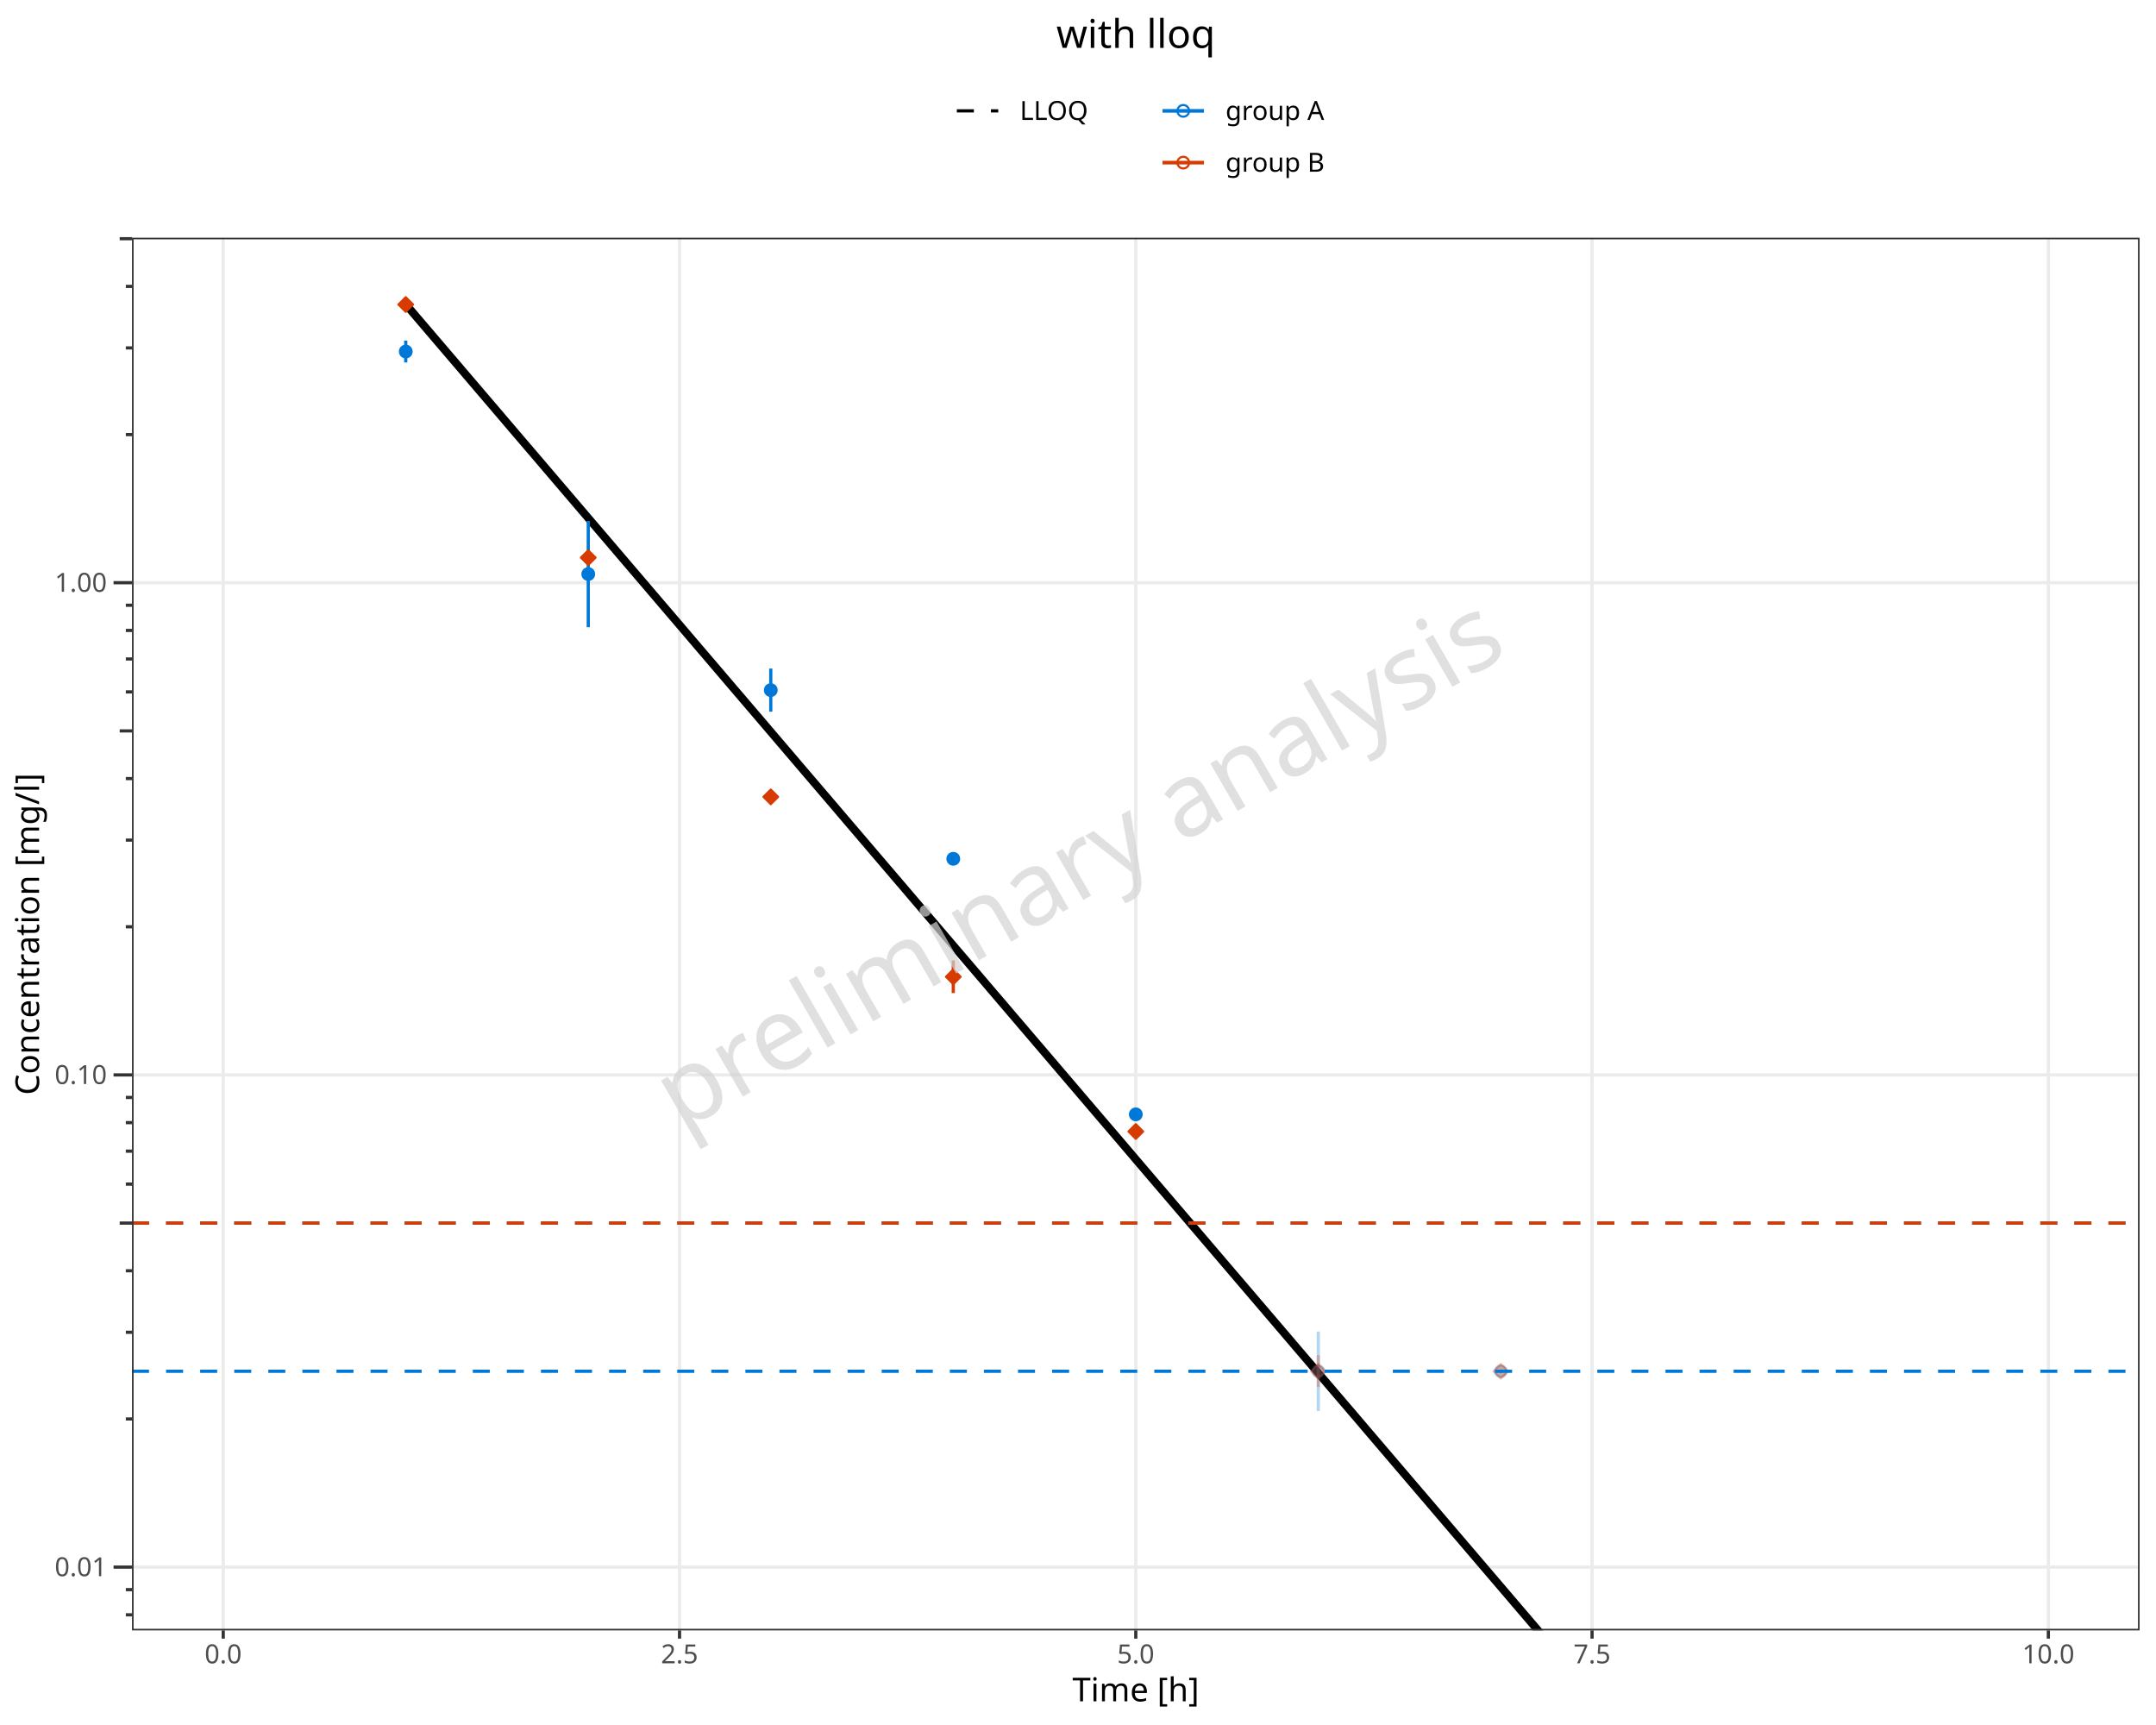
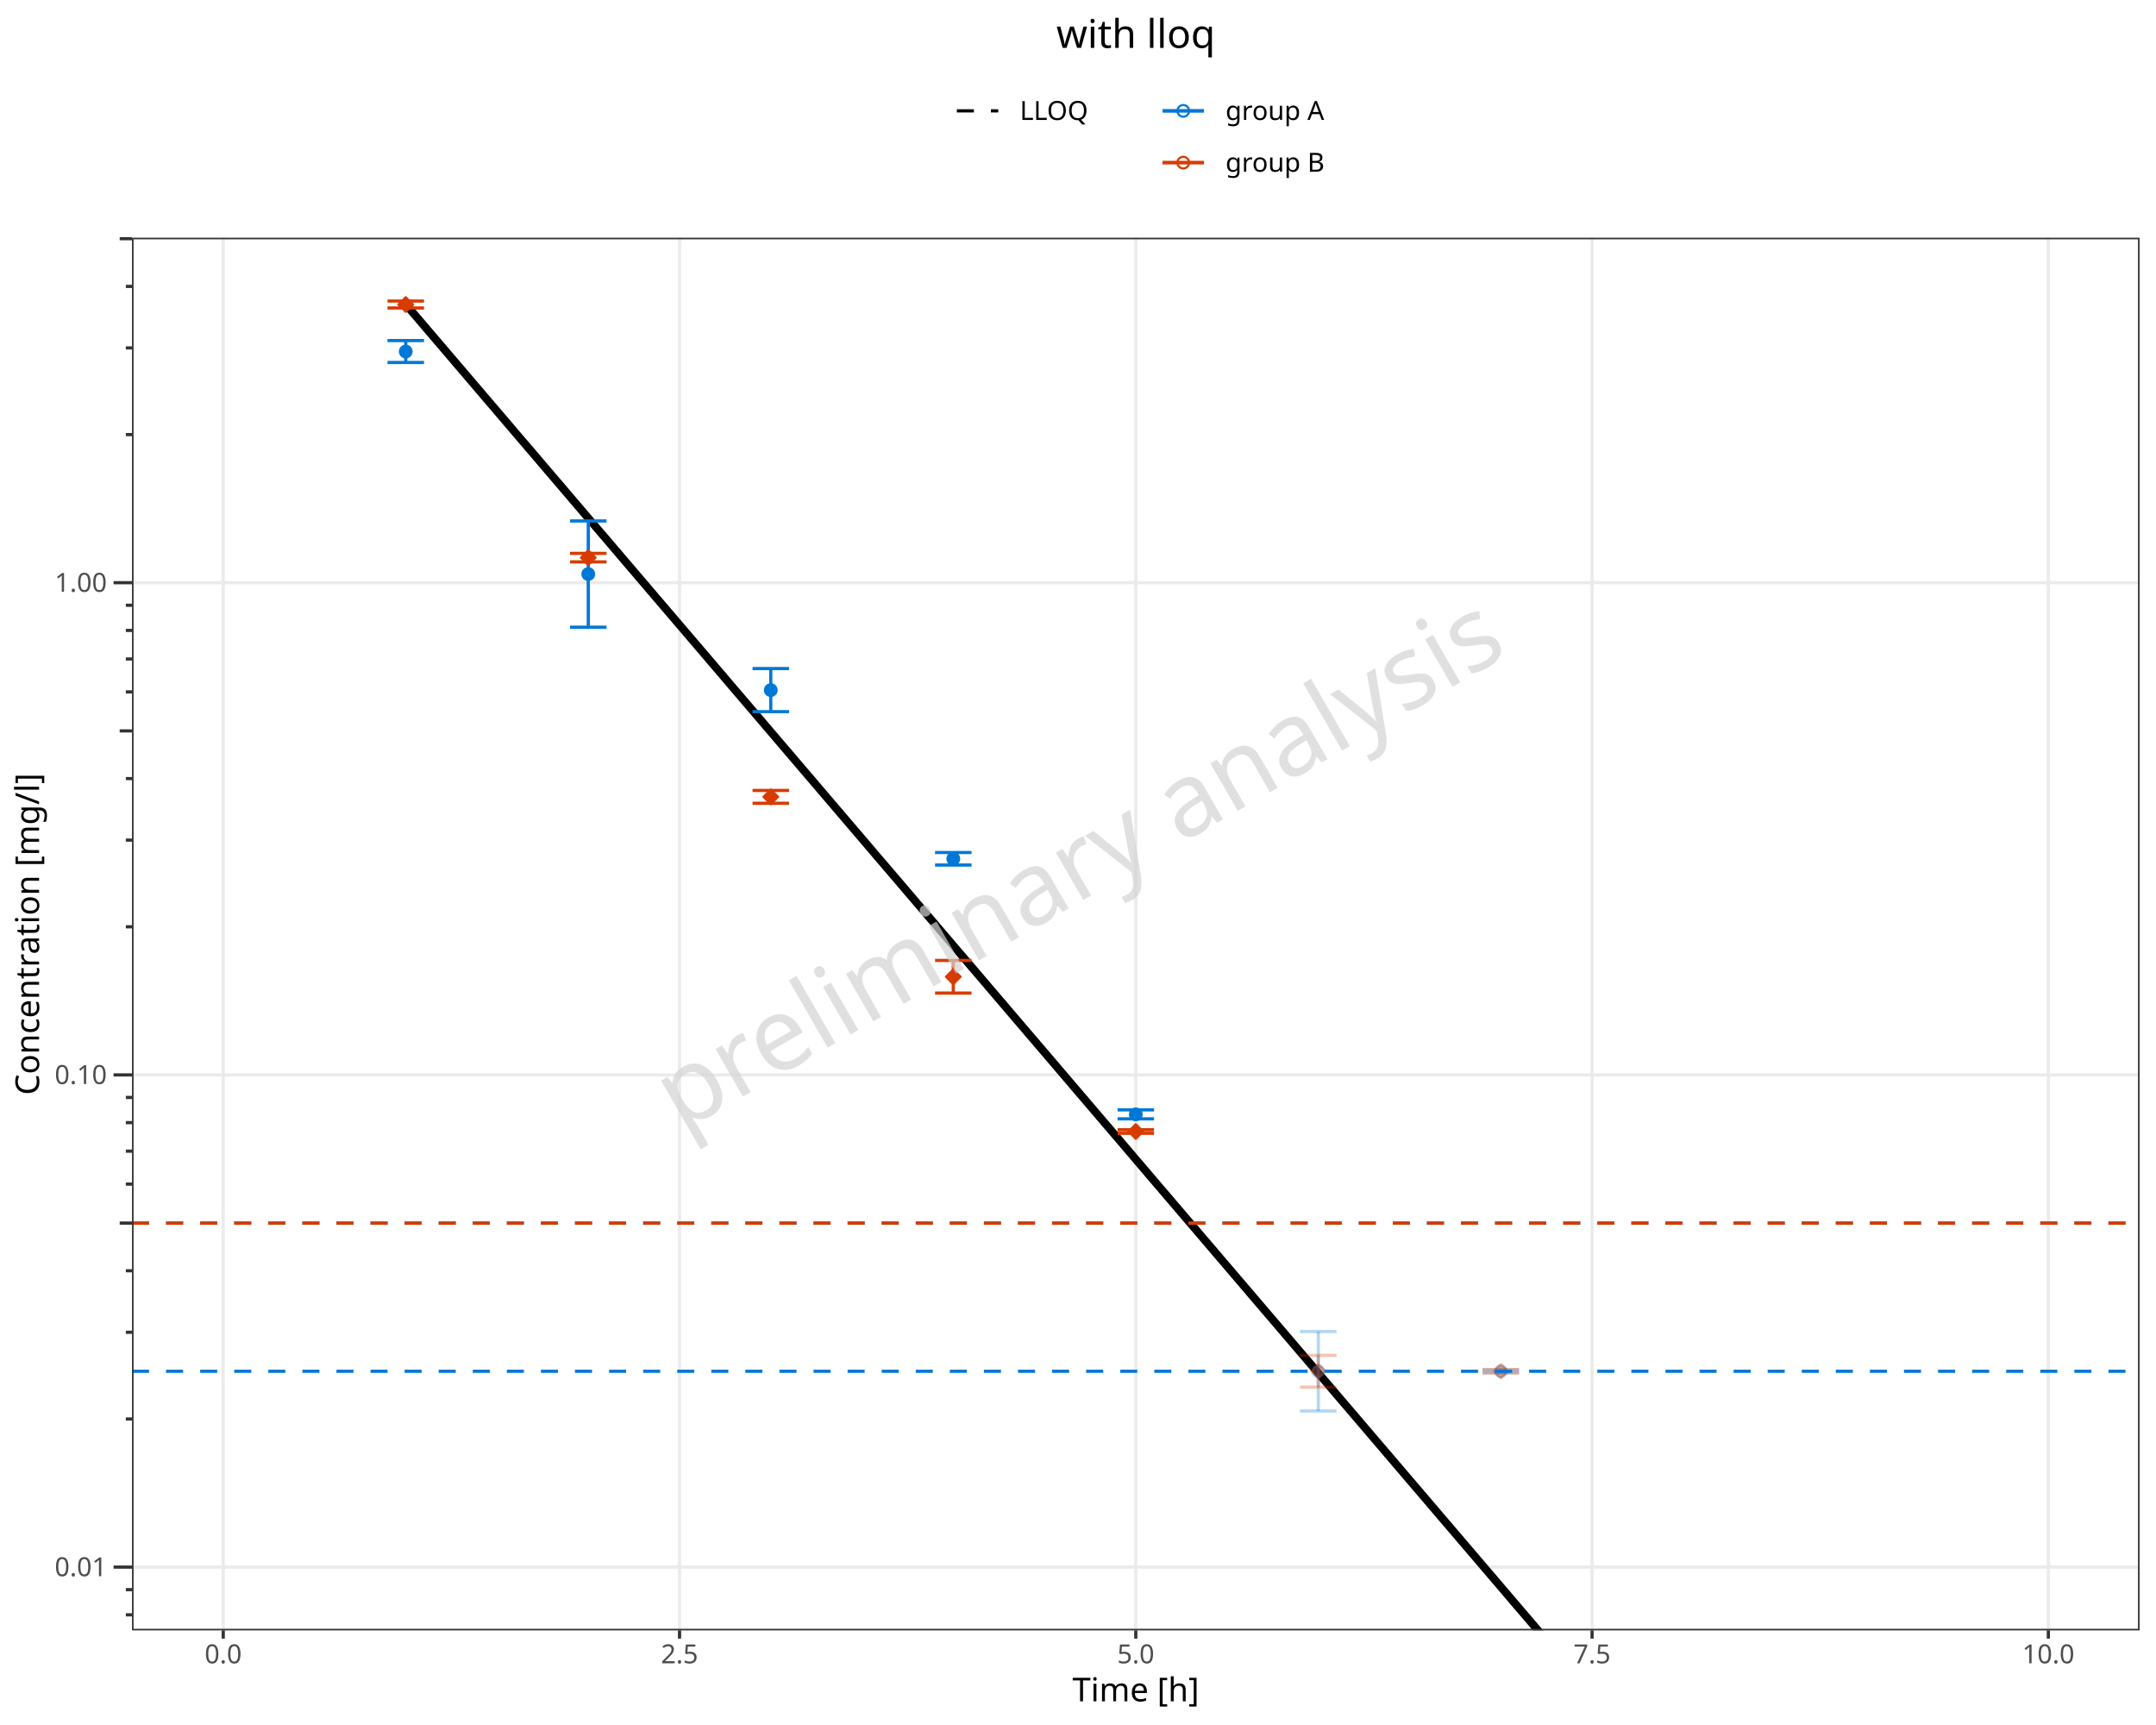
<svg xmlns="http://www.w3.org/2000/svg" class="svglite" data-engine-version="2.0" width="720.00pt" height="576.00pt" viewBox="0 0 720.00 576.00">
  <defs>
    <style type="text/css">
    .svglite line, .svglite polyline, .svglite polygon, .svglite path, .svglite rect, .svglite circle {
      fill: none;
      stroke: #000000;
      stroke-linecap: round;
      stroke-linejoin: round;
      stroke-miterlimit: 10.00;
    }
  </style>
  </defs>
  <rect width="100%" height="100%" style="stroke: none; fill: #FFFFFF;" />
  <defs>
    <clipPath id="cpMC4wMHw3MjAuMDB8MC4wMHw1NzYuMDA=">
      <rect x="0.00" y="0.00" width="720.00" height="576.00" />
    </clipPath>
  </defs>
  <g clip-path="url(#cpMC4wMHw3MjAuMDB8MC4wMHw1NzYuMDA=)">
    <rect x="0" y="0.00" width="720.00" height="576.00" style="stroke-width: 1.07; stroke: #FFFFFF; fill: #FFFFFF;" />
  </g>
  <defs>
    <clipPath id="cpNDQuMDh8NzE0LjUyfDc5LjM4fDU0NC40Mg==">
      <rect x="44.08" y="79.38" width="670.44" height="465.04" />
    </clipPath>
  </defs>
  <g clip-path="url(#cpNDQuMDh8NzE0LjUyfDc5LjM4fDU0NC40Mg==)">
    <rect x="44.08" y="79.38" width="670.44" height="465.04" style="stroke-width: 1.07; stroke: none; fill: #FFFFFF;" />
    <polyline points="44.08,523.28 714.52,523.28 " style="stroke-width: 1.07; stroke: #EBEBEB; stroke-linecap: butt;" />
    <polyline points="44.08,358.93 714.52,358.93 " style="stroke-width: 1.07; stroke: #EBEBEB; stroke-linecap: butt;" />
    <polyline points="44.08,194.58 714.52,194.58 " style="stroke-width: 1.07; stroke: #EBEBEB; stroke-linecap: butt;" />
    <polyline points="74.55,544.42 74.55,79.38 " style="stroke-width: 1.07; stroke: #EBEBEB; stroke-linecap: butt;" />
    <polyline points="226.93,544.42 226.93,79.38 " style="stroke-width: 1.07; stroke: #EBEBEB; stroke-linecap: butt;" />
    <polyline points="379.30,544.42 379.30,79.38 " style="stroke-width: 1.07; stroke: #EBEBEB; stroke-linecap: butt;" />
    <polyline points="531.67,544.42 531.67,79.38 " style="stroke-width: 1.07; stroke: #EBEBEB; stroke-linecap: butt;" />
    <polyline points="684.05,544.42 684.05,79.38 " style="stroke-width: 1.07; stroke: #EBEBEB; stroke-linecap: butt;" />
    <polyline points="135.50,101.61 141.60,108.75 147.69,115.88 153.79,123.02 159.88,130.16 165.98,137.30 172.07,144.44 178.17,151.57 184.26,158.71 190.36,165.85 196.45,172.99 202.55,180.12 208.64,187.26 214.74,194.40 220.83,201.54 226.93,208.67 233.02,215.81 239.12,222.95 245.21,230.09 251.31,237.22 257.40,244.36 263.50,251.50 269.59,258.64 275.69,265.77 281.78,272.91 287.88,280.05 293.97,287.19 300.07,294.32 306.16,301.46 312.26,308.60 318.35,315.74 324.45,322.87 330.54,330.01 336.64,337.15 342.73,344.29 348.83,351.42 354.92,358.56 361.02,365.70 367.11,372.84 373.21,379.97 379.30,387.11 385.39,394.25 391.49,401.39 397.58,408.52 403.68,415.66 409.77,422.80 415.87,429.94 421.96,437.07 428.06,444.21 434.15,451.35 440.25,458.49 446.34,465.63 452.44,472.76 458.53,479.90 464.63,487.04 470.72,494.18 476.82,501.31 482.91,508.45 489.01,515.59 495.10,522.73 501.20,529.86 507.29,537.00 513.39,544.14 519.48,551.28 525.58,558.41 531.67,565.55 537.77,572.69 543.86,579.83 549.96,586.96 556.05,594.10 562.15,601.24 568.24,608.38 574.34,615.51 580.43,622.65 586.53,629.79 592.62,636.93 598.72,644.06 604.81,651.20 610.91,658.34 617.00,665.48 623.10,672.61 629.19,679.75 635.29,686.89 641.38,694.03 647.48,701.16 653.57,708.30 659.67,715.44 665.76,722.58 671.86,729.71 677.95,736.85 684.05,743.99 " style="stroke-width: 2.67; stroke-linecap: butt;" />
-     <polyline points="135.50,113.72 135.50,113.72 " style="stroke-width: 1.07; stroke: #0078D7; stroke-linecap: butt;" />
+     <polyline points="129.41,113.72 141.60,113.72 " style="stroke-width: 1.07; stroke: #0078D7; stroke-linecap: butt;" />
    <polyline points="135.50,113.72 135.50,121.03 " style="stroke-width: 1.07; stroke: #0078D7; stroke-linecap: butt;" />
-     <polyline points="135.50,121.03 135.50,121.03 " style="stroke-width: 1.07; stroke: #0078D7; stroke-linecap: butt;" />
-     <polyline points="196.45,173.95 196.45,173.95 " style="stroke-width: 1.07; stroke: #0078D7; stroke-linecap: butt;" />
+     <polyline points="129.41,121.03 141.60,121.03 " style="stroke-width: 1.07; stroke: #0078D7; stroke-linecap: butt;" />
+     <polyline points="190.36,173.95 202.55,173.95 " style="stroke-width: 1.07; stroke: #0078D7; stroke-linecap: butt;" />
    <polyline points="196.45,173.95 196.45,209.43 " style="stroke-width: 1.07; stroke: #0078D7; stroke-linecap: butt;" />
-     <polyline points="196.45,209.43 196.45,209.43 " style="stroke-width: 1.07; stroke: #0078D7; stroke-linecap: butt;" />
-     <polyline points="257.40,223.24 257.40,223.24 " style="stroke-width: 1.07; stroke: #0078D7; stroke-linecap: butt;" />
+     <polyline points="190.36,209.43 202.55,209.43 " style="stroke-width: 1.07; stroke: #0078D7; stroke-linecap: butt;" />
+     <polyline points="251.31,223.24 263.50,223.24 " style="stroke-width: 1.07; stroke: #0078D7; stroke-linecap: butt;" />
    <polyline points="257.40,223.24 257.40,237.63 " style="stroke-width: 1.07; stroke: #0078D7; stroke-linecap: butt;" />
-     <polyline points="257.40,237.63 257.40,237.63 " style="stroke-width: 1.07; stroke: #0078D7; stroke-linecap: butt;" />
-     <polyline points="318.35,284.67 318.35,284.67 " style="stroke-width: 1.07; stroke: #0078D7; stroke-linecap: butt;" />
+     <polyline points="251.31,237.63 263.50,237.63 " style="stroke-width: 1.07; stroke: #0078D7; stroke-linecap: butt;" />
+     <polyline points="312.26,284.67 324.45,284.67 " style="stroke-width: 1.07; stroke: #0078D7; stroke-linecap: butt;" />
    <polyline points="318.35,284.67 318.35,288.85 " style="stroke-width: 1.07; stroke: #0078D7; stroke-linecap: butt;" />
-     <polyline points="318.35,288.85 318.35,288.85 " style="stroke-width: 1.07; stroke: #0078D7; stroke-linecap: butt;" />
-     <polyline points="379.30,370.61 379.30,370.61 " style="stroke-width: 1.07; stroke: #0078D7; stroke-linecap: butt;" />
+     <polyline points="312.26,288.85 324.45,288.85 " style="stroke-width: 1.07; stroke: #0078D7; stroke-linecap: butt;" />
+     <polyline points="373.21,370.61 385.39,370.61 " style="stroke-width: 1.07; stroke: #0078D7; stroke-linecap: butt;" />
    <polyline points="379.30,370.61 379.30,373.59 " style="stroke-width: 1.07; stroke: #0078D7; stroke-linecap: butt;" />
-     <polyline points="379.30,373.59 379.30,373.59 " style="stroke-width: 1.07; stroke: #0078D7; stroke-linecap: butt;" />
-     <polyline points="440.25,444.62 440.25,444.62 " style="stroke-width: 1.07; stroke: #0078D7; stroke-opacity: 0.30; stroke-linecap: butt;" />
+     <polyline points="373.21,373.59 385.39,373.59 " style="stroke-width: 1.07; stroke: #0078D7; stroke-linecap: butt;" />
+     <polyline points="434.15,444.62 446.34,444.62 " style="stroke-width: 1.07; stroke: #0078D7; stroke-opacity: 0.30; stroke-linecap: butt;" />
    <polyline points="440.25,444.62 440.25,471.14 " style="stroke-width: 1.07; stroke: #0078D7; stroke-opacity: 0.30; stroke-linecap: butt;" />
-     <polyline points="440.25,471.14 440.25,471.14 " style="stroke-width: 1.07; stroke: #0078D7; stroke-opacity: 0.30; stroke-linecap: butt;" />
-     <polyline points="501.20,457.41 501.20,457.41 " style="stroke-width: 1.07; stroke: #0078D7; stroke-opacity: 0.30; stroke-linecap: butt;" />
+     <polyline points="434.15,471.14 446.34,471.14 " style="stroke-width: 1.07; stroke: #0078D7; stroke-opacity: 0.30; stroke-linecap: butt;" />
+     <polyline points="495.10,457.41 507.29,457.41 " style="stroke-width: 1.07; stroke: #0078D7; stroke-opacity: 0.30; stroke-linecap: butt;" />
    <polyline points="501.20,457.41 501.20,458.35 " style="stroke-width: 1.07; stroke: #0078D7; stroke-opacity: 0.30; stroke-linecap: butt;" />
-     <polyline points="501.20,458.35 501.20,458.35 " style="stroke-width: 1.07; stroke: #0078D7; stroke-opacity: 0.30; stroke-linecap: butt;" />
-     <polyline points="135.50,100.52 135.50,100.52 " style="stroke-width: 1.07; stroke: #D83B01; stroke-linecap: butt;" />
+     <polyline points="495.10,458.35 507.29,458.35 " style="stroke-width: 1.07; stroke: #0078D7; stroke-opacity: 0.30; stroke-linecap: butt;" />
+     <polyline points="129.41,100.52 141.60,100.52 " style="stroke-width: 1.07; stroke: #D83B01; stroke-linecap: butt;" />
    <polyline points="135.50,100.52 135.50,102.84 " style="stroke-width: 1.07; stroke: #D83B01; stroke-linecap: butt;" />
-     <polyline points="135.50,102.84 135.50,102.84 " style="stroke-width: 1.07; stroke: #D83B01; stroke-linecap: butt;" />
-     <polyline points="196.45,184.77 196.45,184.77 " style="stroke-width: 1.07; stroke: #D83B01; stroke-linecap: butt;" />
+     <polyline points="129.41,102.84 141.60,102.84 " style="stroke-width: 1.07; stroke: #D83B01; stroke-linecap: butt;" />
+     <polyline points="190.36,184.77 202.55,184.77 " style="stroke-width: 1.07; stroke: #D83B01; stroke-linecap: butt;" />
    <polyline points="196.45,184.77 196.45,187.63 " style="stroke-width: 1.07; stroke: #D83B01; stroke-linecap: butt;" />
-     <polyline points="196.45,187.63 196.45,187.63 " style="stroke-width: 1.07; stroke: #D83B01; stroke-linecap: butt;" />
-     <polyline points="257.40,263.94 257.40,263.94 " style="stroke-width: 1.07; stroke: #D83B01; stroke-linecap: butt;" />
+     <polyline points="190.36,187.63 202.55,187.63 " style="stroke-width: 1.07; stroke: #D83B01; stroke-linecap: butt;" />
+     <polyline points="251.31,263.94 263.50,263.94 " style="stroke-width: 1.07; stroke: #D83B01; stroke-linecap: butt;" />
    <polyline points="257.40,263.94 257.40,268.23 " style="stroke-width: 1.07; stroke: #D83B01; stroke-linecap: butt;" />
-     <polyline points="257.40,268.23 257.40,268.23 " style="stroke-width: 1.07; stroke: #D83B01; stroke-linecap: butt;" />
-     <polyline points="318.35,320.70 318.35,320.70 " style="stroke-width: 1.07; stroke: #D83B01; stroke-linecap: butt;" />
+     <polyline points="251.31,268.23 263.50,268.23 " style="stroke-width: 1.07; stroke: #D83B01; stroke-linecap: butt;" />
+     <polyline points="312.26,320.70 324.45,320.70 " style="stroke-width: 1.07; stroke: #D83B01; stroke-linecap: butt;" />
    <polyline points="318.35,320.70 318.35,331.61 " style="stroke-width: 1.07; stroke: #D83B01; stroke-linecap: butt;" />
-     <polyline points="318.35,331.61 318.35,331.61 " style="stroke-width: 1.07; stroke: #D83B01; stroke-linecap: butt;" />
-     <polyline points="379.30,377.24 379.30,377.24 " style="stroke-width: 1.07; stroke: #D83B01; stroke-linecap: butt;" />
+     <polyline points="312.26,331.61 324.45,331.61 " style="stroke-width: 1.07; stroke: #D83B01; stroke-linecap: butt;" />
+     <polyline points="373.21,377.24 385.39,377.24 " style="stroke-width: 1.07; stroke: #D83B01; stroke-linecap: butt;" />
    <polyline points="379.30,377.24 379.30,378.41 " style="stroke-width: 1.07; stroke: #D83B01; stroke-linecap: butt;" />
-     <polyline points="379.30,378.41 379.30,378.41 " style="stroke-width: 1.07; stroke: #D83B01; stroke-linecap: butt;" />
-     <polyline points="440.25,452.57 440.25,452.57 " style="stroke-width: 1.07; stroke: #D83B01; stroke-opacity: 0.30; stroke-linecap: butt;" />
+     <polyline points="373.21,378.41 385.39,378.41 " style="stroke-width: 1.07; stroke: #D83B01; stroke-linecap: butt;" />
+     <polyline points="434.15,452.57 446.34,452.57 " style="stroke-width: 1.07; stroke: #D83B01; stroke-opacity: 0.30; stroke-linecap: butt;" />
    <polyline points="440.25,452.57 440.25,463.18 " style="stroke-width: 1.07; stroke: #D83B01; stroke-opacity: 0.30; stroke-linecap: butt;" />
-     <polyline points="440.25,463.18 440.25,463.18 " style="stroke-width: 1.07; stroke: #D83B01; stroke-opacity: 0.30; stroke-linecap: butt;" />
-     <polyline points="501.20,457.28 501.20,457.28 " style="stroke-width: 1.07; stroke: #D83B01; stroke-opacity: 0.30; stroke-linecap: butt;" />
+     <polyline points="434.15,463.18 446.34,463.18 " style="stroke-width: 1.07; stroke: #D83B01; stroke-opacity: 0.30; stroke-linecap: butt;" />
+     <polyline points="495.10,457.28 507.29,457.28 " style="stroke-width: 1.07; stroke: #D83B01; stroke-opacity: 0.30; stroke-linecap: butt;" />
    <polyline points="501.20,457.28 501.20,458.48 " style="stroke-width: 1.07; stroke: #D83B01; stroke-opacity: 0.30; stroke-linecap: butt;" />
-     <polyline points="501.20,458.48 501.20,458.48 " style="stroke-width: 1.07; stroke: #D83B01; stroke-opacity: 0.30; stroke-linecap: butt;" />
+     <polyline points="495.10,458.48 507.29,458.48 " style="stroke-width: 1.07; stroke: #D83B01; stroke-opacity: 0.30; stroke-linecap: butt;" />
    <circle cx="135.50" cy="117.38" r="1.95" style="stroke-width: 0.71; stroke: #0078D7; fill: #0078D7;" />
    <circle cx="196.45" cy="191.69" r="1.95" style="stroke-width: 0.71; stroke: #0078D7; fill: #0078D7;" />
    <circle cx="257.40" cy="230.44" r="1.95" style="stroke-width: 0.71; stroke: #0078D7; fill: #0078D7;" />
    <circle cx="318.35" cy="286.76" r="1.95" style="stroke-width: 0.71; stroke: #0078D7; fill: #0078D7;" />
    <circle cx="379.30" cy="372.10" r="1.95" style="stroke-width: 0.71; stroke: #0078D7; fill: #0078D7;" />
    <circle cx="440.25" cy="457.88" r="1.95" style="stroke-width: 0.71; stroke: #0078D7; stroke-opacity: 0.30; fill: #0078D7; fill-opacity: 0.30;" />
    <circle cx="501.20" cy="457.88" r="1.95" style="stroke-width: 0.71; stroke: #0078D7; stroke-opacity: 0.30; fill: #0078D7; fill-opacity: 0.30;" />
    <polygon points="135.50,104.13 137.95,101.68 135.50,99.23 133.05,101.68 " style="stroke-width: 0.71; stroke: #D83B01; fill: #D83B01;" />
    <polygon points="196.45,188.65 198.90,186.20 196.45,183.75 194.00,186.20 " style="stroke-width: 0.71; stroke: #D83B01; fill: #D83B01;" />
    <polygon points="257.40,268.53 259.85,266.08 257.40,263.64 254.95,266.08 " style="stroke-width: 0.71; stroke: #D83B01; fill: #D83B01;" />
    <polygon points="318.35,328.61 320.80,326.16 318.35,323.71 315.90,326.16 " style="stroke-width: 0.71; stroke: #D83B01; fill: #D83B01;" />
    <polygon points="379.30,380.27 381.75,377.82 379.30,375.37 376.85,377.82 " style="stroke-width: 0.71; stroke: #D83B01; fill: #D83B01;" />
    <polygon points="440.25,460.33 442.70,457.88 440.25,455.43 437.80,457.88 " style="stroke-width: 0.71; stroke: #D83B01; stroke-opacity: 0.30; fill: #D83B01; fill-opacity: 0.30;" />
    <polygon points="501.20,460.33 503.65,457.88 501.20,455.43 498.75,457.88 " style="stroke-width: 0.71; stroke: #D83B01; stroke-opacity: 0.30; fill: #D83B01; fill-opacity: 0.30;" />
    <line x1="44.08" y1="408.40" x2="714.52" y2="408.40" style="stroke-width: 1.07; stroke: #0078D7; stroke-dasharray: 5.69,5.69; stroke-linecap: butt;" />
    <line x1="44.08" y1="457.88" x2="714.52" y2="457.88" style="stroke-width: 1.07; stroke: #0078D7; stroke-dasharray: 5.69,5.69; stroke-linecap: butt;" />
    <line x1="44.08" y1="408.40" x2="714.52" y2="408.40" style="stroke-width: 1.07; stroke: #D83B01; stroke-dasharray: 5.69,5.69; stroke-linecap: butt;" />
    <rect x="44.08" y="79.38" width="670.44" height="465.04" style="stroke-width: 1.07; stroke: #333333;" />
  </g>
  <g clip-path="url(#cpMC4wMHw3MjAuMDB8MC4wMHw1NzYuMDA=)">
    <text x="35.72" y="526.31" text-anchor="end" style="font-size: 8.80px; fill: #4D4D4D; font-family: sans;" textLength="17.13px" lengthAdjust="spacingAndGlyphs">0.01</text>
    <text x="35.72" y="361.96" text-anchor="end" style="font-size: 8.80px; fill: #4D4D4D; font-family: sans;" textLength="17.13px" lengthAdjust="spacingAndGlyphs">0.10</text>
    <text x="35.72" y="197.61" text-anchor="end" style="font-size: 8.80px; fill: #4D4D4D; font-family: sans;" textLength="17.13px" lengthAdjust="spacingAndGlyphs">1.00</text>
    <polyline points="37.92,523.28 44.08,523.28 " style="stroke-width: 1.07; stroke: #333333; stroke-linecap: butt;" />
    <polyline points="37.92,358.93 44.08,358.93 " style="stroke-width: 1.07; stroke: #333333; stroke-linecap: butt;" />
    <polyline points="37.92,194.58 44.08,194.58 " style="stroke-width: 1.07; stroke: #333333; stroke-linecap: butt;" />
    <polyline points="39.97,408.40 44.08,408.40 " style="stroke-width: 1.07; stroke: #333333; stroke-linecap: butt;" />
    <polyline points="39.97,244.06 44.08,244.06 " style="stroke-width: 1.07; stroke: #333333; stroke-linecap: butt;" />
    <polyline points="39.97,79.71 44.08,79.71 " style="stroke-width: 1.07; stroke: #333333; stroke-linecap: butt;" />
    <polyline points="42.02,539.21 44.08,539.21 " style="stroke-width: 1.07; stroke: #333333; stroke-linecap: butt;" />
    <polyline points="42.02,530.80 44.08,530.80 " style="stroke-width: 1.07; stroke: #333333; stroke-linecap: butt;" />
    <polyline points="42.02,473.81 44.08,473.81 " style="stroke-width: 1.07; stroke: #333333; stroke-linecap: butt;" />
    <polyline points="42.02,444.87 44.08,444.87 " style="stroke-width: 1.07; stroke: #333333; stroke-linecap: butt;" />
    <polyline points="42.02,424.33 44.08,424.33 " style="stroke-width: 1.07; stroke: #333333; stroke-linecap: butt;" />
    <polyline points="42.02,395.39 44.08,395.39 " style="stroke-width: 1.07; stroke: #333333; stroke-linecap: butt;" />
    <polyline points="42.02,384.39 44.08,384.39 " style="stroke-width: 1.07; stroke: #333333; stroke-linecap: butt;" />
    <polyline points="42.02,374.86 44.08,374.86 " style="stroke-width: 1.07; stroke: #333333; stroke-linecap: butt;" />
    <polyline points="42.02,366.45 44.08,366.45 " style="stroke-width: 1.07; stroke: #333333; stroke-linecap: butt;" />
    <polyline points="42.02,309.46 44.08,309.46 " style="stroke-width: 1.07; stroke: #333333; stroke-linecap: butt;" />
    <polyline points="42.02,280.52 44.08,280.52 " style="stroke-width: 1.07; stroke: #333333; stroke-linecap: butt;" />
    <polyline points="42.02,259.98 44.08,259.98 " style="stroke-width: 1.07; stroke: #333333; stroke-linecap: butt;" />
    <polyline points="42.02,231.04 44.08,231.04 " style="stroke-width: 1.07; stroke: #333333; stroke-linecap: butt;" />
    <polyline points="42.02,220.04 44.08,220.04 " style="stroke-width: 1.07; stroke: #333333; stroke-linecap: butt;" />
    <polyline points="42.02,210.51 44.08,210.51 " style="stroke-width: 1.07; stroke: #333333; stroke-linecap: butt;" />
    <polyline points="42.02,202.10 44.08,202.10 " style="stroke-width: 1.07; stroke: #333333; stroke-linecap: butt;" />
    <polyline points="42.02,145.11 44.08,145.11 " style="stroke-width: 1.07; stroke: #333333; stroke-linecap: butt;" />
    <polyline points="42.02,116.17 44.08,116.17 " style="stroke-width: 1.07; stroke: #333333; stroke-linecap: butt;" />
    <polyline points="42.02,95.63 44.08,95.63 " style="stroke-width: 1.07; stroke: #333333; stroke-linecap: butt;" />
    <polyline points="74.55,547.16 74.55,544.42 " style="stroke-width: 1.07; stroke: #333333; stroke-linecap: butt;" />
    <polyline points="226.93,547.16 226.93,544.42 " style="stroke-width: 1.07; stroke: #333333; stroke-linecap: butt;" />
    <polyline points="379.30,547.16 379.30,544.42 " style="stroke-width: 1.07; stroke: #333333; stroke-linecap: butt;" />
    <polyline points="531.67,547.16 531.67,544.42 " style="stroke-width: 1.07; stroke: #333333; stroke-linecap: butt;" />
    <polyline points="684.05,547.16 684.05,544.42 " style="stroke-width: 1.07; stroke: #333333; stroke-linecap: butt;" />
    <text x="74.55" y="555.40" text-anchor="middle" style="font-size: 8.80px; fill: #4D4D4D; font-family: sans;" textLength="12.23px" lengthAdjust="spacingAndGlyphs">0.0</text>
    <text x="226.93" y="555.40" text-anchor="middle" style="font-size: 8.80px; fill: #4D4D4D; font-family: sans;" textLength="12.23px" lengthAdjust="spacingAndGlyphs">2.5</text>
    <text x="379.30" y="555.40" text-anchor="middle" style="font-size: 8.80px; fill: #4D4D4D; font-family: sans;" textLength="12.23px" lengthAdjust="spacingAndGlyphs">5.0</text>
    <text x="531.67" y="555.40" text-anchor="middle" style="font-size: 8.80px; fill: #4D4D4D; font-family: sans;" textLength="12.23px" lengthAdjust="spacingAndGlyphs">7.5</text>
    <text x="684.05" y="555.40" text-anchor="middle" style="font-size: 8.80px; fill: #4D4D4D; font-family: sans;" textLength="17.13px" lengthAdjust="spacingAndGlyphs">10.0</text>
    <text x="379.30" y="568.10" text-anchor="middle" style="font-size: 11.00px; font-family: sans;" textLength="39.73px" lengthAdjust="spacingAndGlyphs">Time [h]</text>
    <text transform="translate(13.05,311.90) rotate(-90)" text-anchor="middle" style="font-size: 11.00px; font-family: sans;" textLength="98.45px" lengthAdjust="spacingAndGlyphs">Concentration [mg/l]</text>
    <rect x="312.34" y="22.90" width="57.73" height="28.24" style="stroke-width: 1.07; stroke: none; fill: #FFFFFF;" />
    <rect x="317.82" y="28.38" width="17.28" height="17.28" style="stroke-width: 1.07; stroke: none; fill: #FFFFFF;" />
    <line x1="319.54" y1="37.02" x2="333.37" y2="37.02" style="stroke-width: 1.07; stroke-dasharray: 5.69,5.69; stroke-linecap: butt;" />
    <text x="340.58" y="40.05" style="font-size: 8.80px; font-family: sans;" textLength="23.49px" lengthAdjust="spacingAndGlyphs">LLOQ</text>
    <rect x="381.03" y="22.90" width="65.24" height="45.52" style="stroke-width: 1.07; stroke: none; fill: #FFFFFF;" />
    <rect x="386.51" y="28.38" width="17.28" height="17.28" style="stroke-width: 1.07; stroke: none; fill: #FFFFFF;" />
    <line x1="388.23" y1="37.02" x2="402.06" y2="37.02" style="stroke-width: 1.07; stroke: #0078D7; stroke-linecap: butt;" />
    <circle cx="395.15" cy="37.02" r="1.95" style="stroke-width: 0.71; stroke: #0078D7;" />
    <line x1="388.23" y1="37.02" x2="402.06" y2="37.02" style="stroke-width: 1.07; stroke: #0078D7; stroke-linecap: butt;" />
    <rect x="386.51" y="45.66" width="17.28" height="17.28" style="stroke-width: 1.07; stroke: none; fill: #FFFFFF;" />
    <line x1="388.23" y1="54.30" x2="402.06" y2="54.30" style="stroke-width: 1.07; stroke: #D83B01; stroke-linecap: butt;" />
    <circle cx="395.15" cy="54.30" r="1.95" style="stroke-width: 0.71; stroke: #D83B01;" />
    <line x1="388.23" y1="54.30" x2="402.06" y2="54.30" style="stroke-width: 1.07; stroke: #D83B01; stroke-linecap: butt;" />
    <text x="409.27" y="40.05" style="font-size: 8.80px; font-family: sans;" textLength="30.82px" lengthAdjust="spacingAndGlyphs">group A</text>
    <text x="409.27" y="57.33" style="font-size: 8.80px; font-family: sans;" textLength="30.82px" lengthAdjust="spacingAndGlyphs">group B</text>
    <text x="379.30" y="15.99" text-anchor="middle" style="font-size: 13.20px; font-family: sans;" textLength="47.69px" lengthAdjust="spacingAndGlyphs">with lloq</text>
    <text transform="translate(365.87,298.17) rotate(-30)" text-anchor="middle" style="font-size: 34.14px; fill: #D3D3D3; fill-opacity: 0.70; font-family: sans;" textLength="299.85px" lengthAdjust="spacingAndGlyphs">preliminary analysis</text>
  </g>
</svg>
